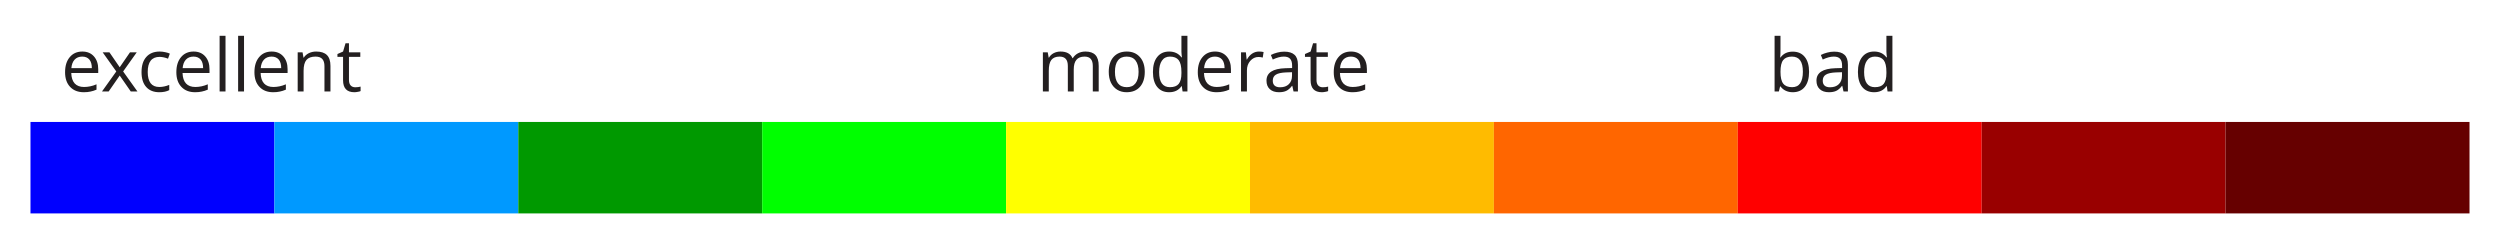
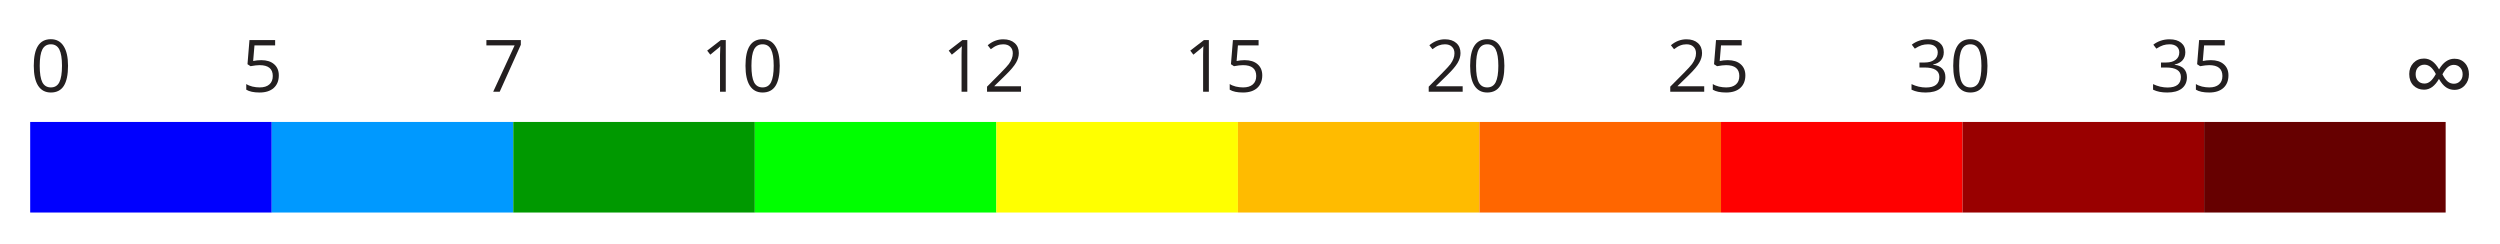
- <svg xmlns="http://www.w3.org/2000/svg" version="1.1" id="Layer_1" x="0px" y="0px" width="410px" height="40px" viewBox="0 0 410 40" enable-background="new 0 0 410 40" xml:space="preserve">
+ <svg xmlns="http://www.w3.org/2000/svg" version="1.1" id="Layer_1" x="0px" y="0px" width="410px" height="40px" viewBox="0 0 414 40" enable-background="new 0 0 410 40" xml:space="preserve">
  <rect x="5" y="20" fill="#0000FF" width="40" height="15" />
  <rect x="45" y="20" fill="#0099FF" width="40" height="15" />
  <rect x="85" y="20" fill="#009900" width="40" height="15" />
  <rect x="125" y="20" fill="#00FF00" width="40" height="15" />
  <rect x="165" y="20" fill="#FFFF00" width="40" height="15" />
  <rect x="205" y="20" fill="#FFBB00" width="40" height="15" />
  <rect x="245" y="20" fill="#FF6600" width="40" height="15" />
  <rect x="285" y="20" fill="#FF0000" width="40" height="15" />
  <rect x="325" y="20" fill="#990000" width="40" height="15" />
  <rect x="365" y="20" fill="#660000" width="40" height="15" />
-   <text transform="matrix(1 0 0 1 10 15)" fill="#231F20" font-family="Open Sans, sans-serif" font-size="1em">excellent</text>
-   <text transform="matrix(1 0 0 1 170 15)" fill="#231F20" font-family="Open Sans, sans-serif" font-size="1em">moderate</text>
-   <text transform="matrix(1 0 0 1 290 15)" fill="#231F20" font-family="Open Sans, sans-serif" font-size="1em">bad</text>
+   <text transform="matrix(1 0 0 1 5 15)" fill="#231F20" font-family="Open Sans, sans-serif" font-size="1em">0</text>
+   <text transform="matrix(1 0 0 1 40 15)" fill="#231F20" font-family="Open Sans, sans-serif" font-size="1em">5</text>
+   <text transform="matrix(1 0 0 1 80 15)" fill="#231F20" font-family="Open Sans, sans-serif" font-size="1em">7</text>
+   <text transform="matrix(1 0 0 1 116 15)" fill="#231F20" font-family="Open Sans, sans-serif" font-size="1em">10</text>
+   <text transform="matrix(1 0 0 1 156 15)" fill="#231F20" font-family="Open Sans, sans-serif" font-size="1em">12</text>
+   <text transform="matrix(1 0 0 1 196 15)" fill="#231F20" font-family="Open Sans, sans-serif" font-size="1em">15</text>
+   <text transform="matrix(1 0 0 1 236 15)" fill="#231F20" font-family="Open Sans, sans-serif" font-size="1em">20</text>
+   <text transform="matrix(1 0 0 1 276 15)" fill="#231F20" font-family="Open Sans, sans-serif" font-size="1em">25</text>
+   <text transform="matrix(1 0 0 1 316 15)" fill="#231F20" font-family="Open Sans, sans-serif" font-size="1em">30</text>
+   <text transform="matrix(1 0 0 1 356 15)" fill="#231F20" font-family="Open Sans, sans-serif" font-size="1em">35</text>
+   <text transform="matrix(1 0 0 1 398 18)" fill="#231F20" font-family="Open Sans, sans-serif" font-size="1.4em">∞</text>
</svg>
